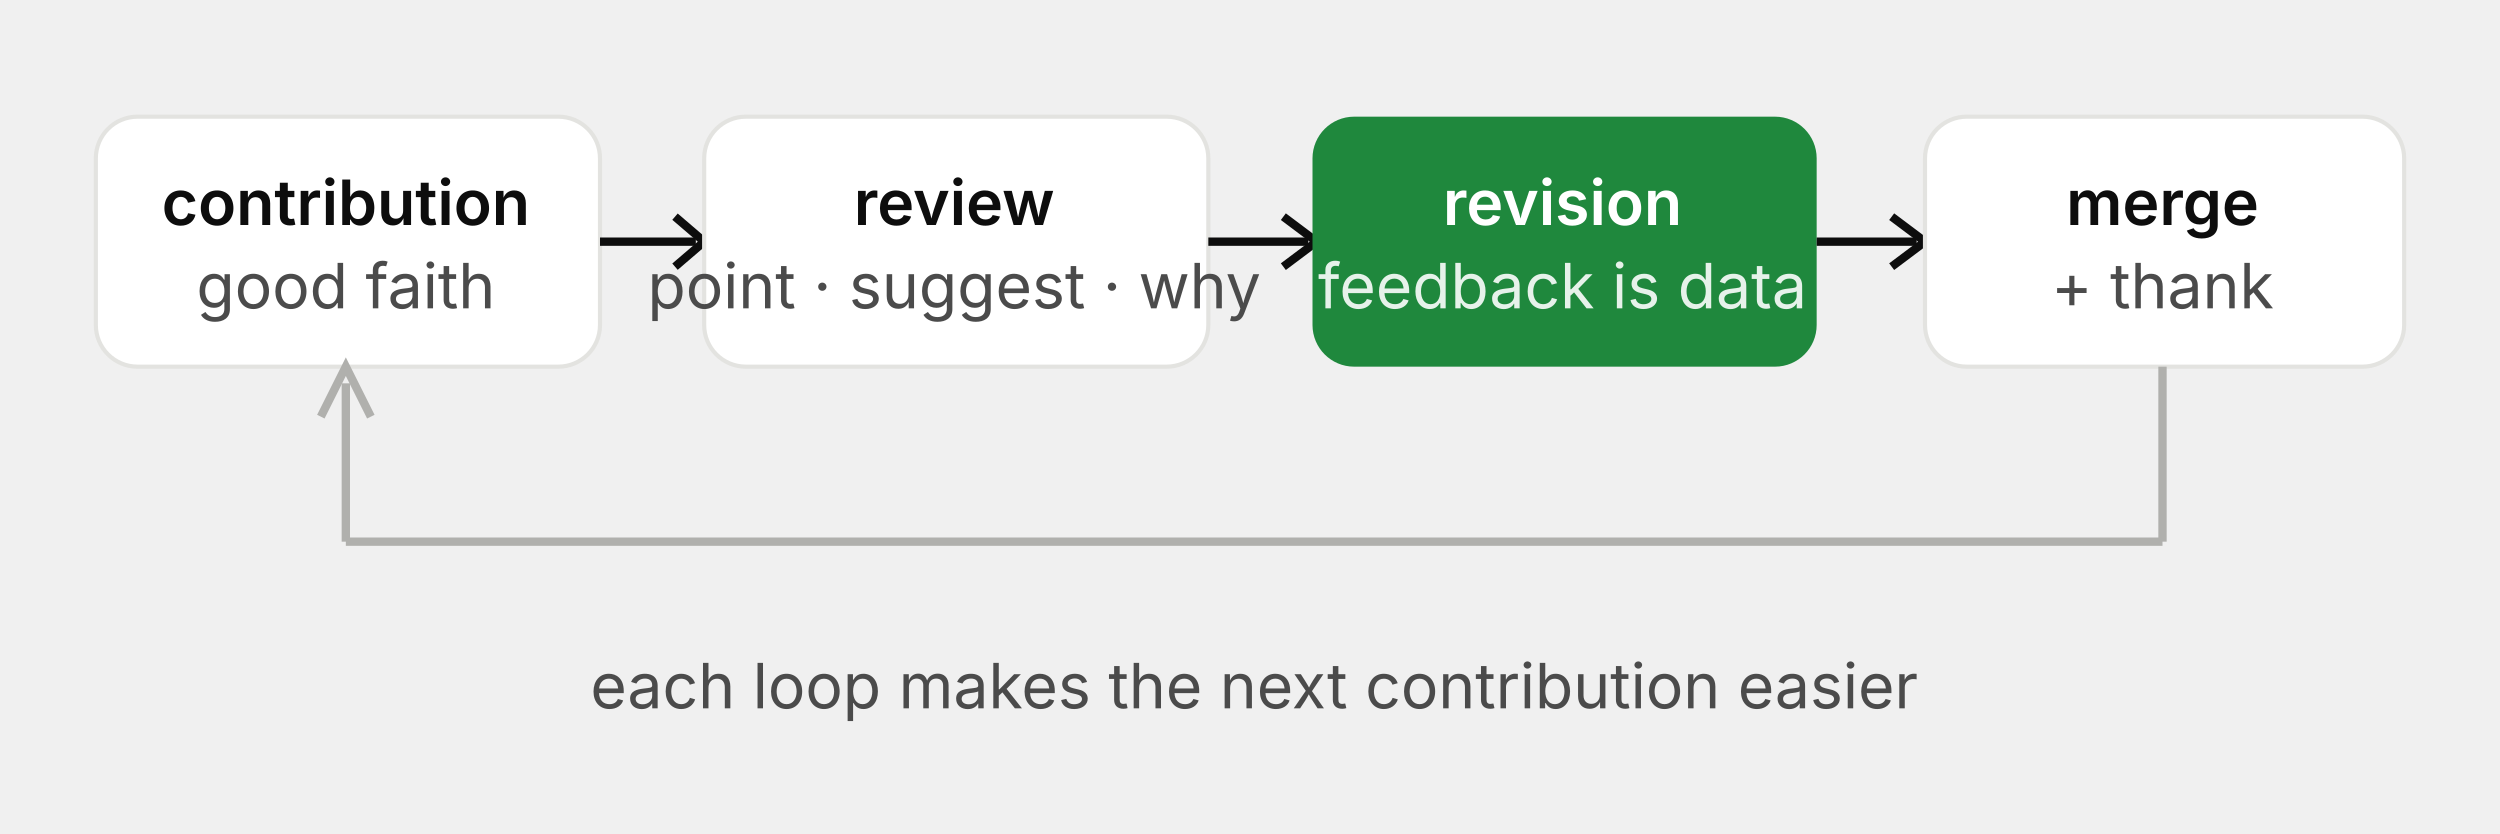
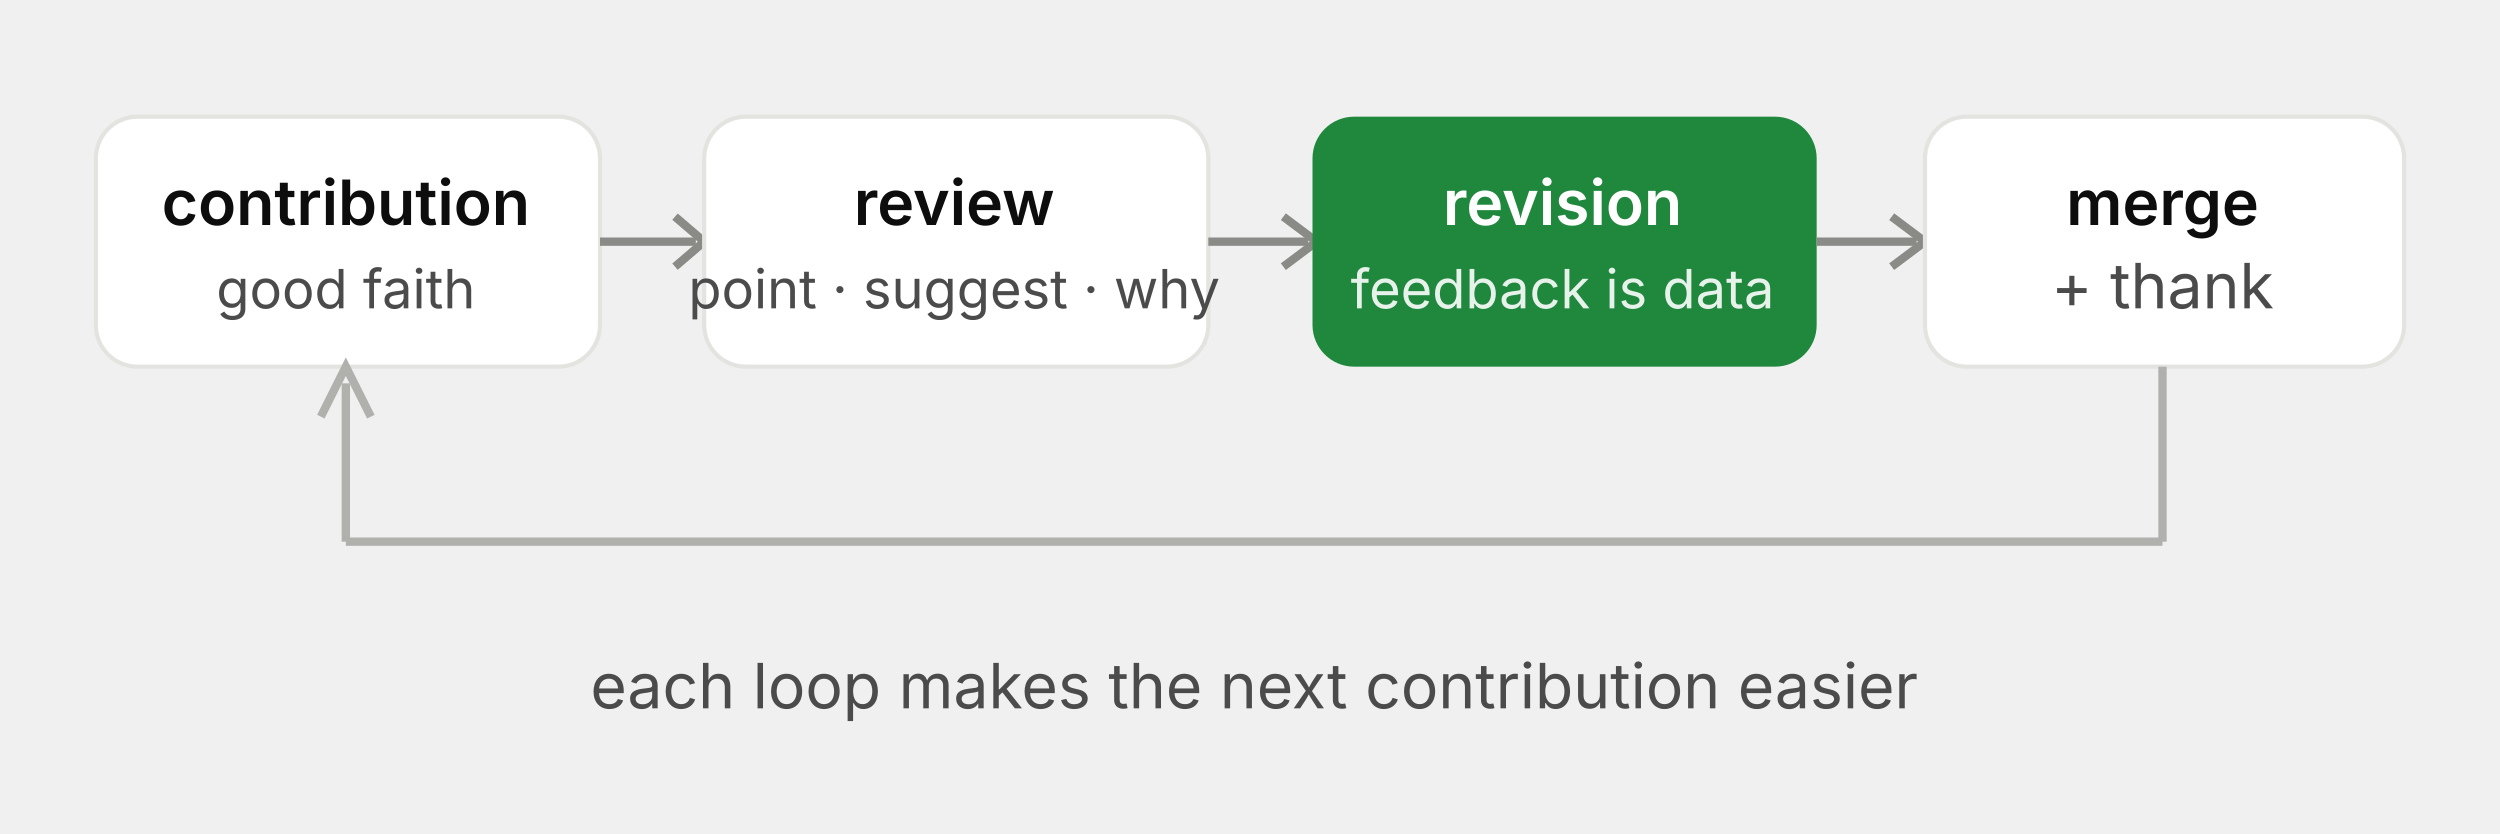
<svg xmlns="http://www.w3.org/2000/svg" width="600" height="200" viewBox="0 0 600 200" font-family="Inter, IBM Plex Sans, sans-serif">
  <rect x="23" y="28" width="121" height="60" rx="10" fill="#ffffff" stroke="#e3e3e0" stroke-width="1" />
  <text x="83" y="54" font-size="15" font-weight="600" fill="#0d0d0d" text-anchor="middle">contribution</text>
-   <text x="83" y="74" font-size="15" fill="#4b4b4b" text-anchor="middle">good faith</text>
-   <line x1="144" y1="58" x2="167" y2="58" stroke="#0d0d0d" stroke-width="2" />
-   <path d="M162 52 L169 58 L162 64" fill="none" stroke="#0d0d0d" stroke-width="2" />
+   <text x="83" y="74" font-size="13" fill="#4b4b4b" text-anchor="middle">good faith</text>
+   <line x1="144" y1="58" x2="167" y2="58" stroke="#8a8a87" stroke-width="2" />
+   <path d="M162 52 L169 58 L162 64" fill="none" stroke="#8a8a87" stroke-width="2" />
  <rect x="169" y="28" width="121" height="60" rx="10" fill="#ffffff" stroke="#e3e3e0" stroke-width="1" />
  <text x="229" y="54" font-size="15" font-weight="600" fill="#0d0d0d" text-anchor="middle">review</text>
-   <text x="229" y="74" font-size="15" fill="#4b4b4b" text-anchor="middle">point · suggest · why</text>
-   <line x1="290" y1="58" x2="314" y2="58" stroke="#0d0d0d" stroke-width="2" />
-   <path d="M308 52 L316 58 L308 64" fill="none" stroke="#0d0d0d" stroke-width="2" />
+   <text x="229" y="74" font-size="13" fill="#4b4b4b" text-anchor="middle">point · suggest · why</text>
+   <line x1="290" y1="58" x2="314" y2="58" stroke="#8a8a87" stroke-width="2" />
+   <path d="M308 52 L316 58 L308 64" fill="none" stroke="#8a8a87" stroke-width="2" />
  <rect x="315" y="28" width="121" height="60" rx="10" fill="#1f883d" />
  <text x="375" y="54" font-size="15" font-weight="600" fill="#ffffff" text-anchor="middle">revision</text>
-   <text x="375" y="74" font-size="15" fill="#e6f2ea" text-anchor="middle">feedback is data</text>
-   <line x1="436" y1="58" x2="460" y2="58" stroke="#0d0d0d" stroke-width="2" />
-   <path d="M454 52 L462 58 L454 64" fill="none" stroke="#0d0d0d" stroke-width="2" />
+   <text x="375" y="74" font-size="13" fill="#e6f2ea" text-anchor="middle">feedback is data</text>
+   <line x1="436" y1="58" x2="460" y2="58" stroke="#8a8a87" stroke-width="2" />
+   <path d="M454 52 L462 58 L454 64" fill="none" stroke="#8a8a87" stroke-width="2" />
  <rect x="462" y="28" width="115" height="60" rx="10" fill="#ffffff" stroke="#e3e3e0" stroke-width="1" />
  <text x="519" y="54" font-size="15" font-weight="600" fill="#0d0d0d" text-anchor="middle">merge</text>
  <text x="519" y="74" font-size="15" fill="#4b4b4b" text-anchor="middle">+ thank</text>
  <line x1="519" y1="88" x2="519" y2="130" stroke="#b0b0ad" stroke-width="2" />
  <line x1="519" y1="130" x2="83" y2="130" stroke="#b0b0ad" stroke-width="2" />
  <line x1="83" y1="130" x2="83" y2="92" stroke="#b0b0ad" stroke-width="2" />
  <path d="M77 100 L83 88 L89 100" fill="none" stroke="#b0b0ad" stroke-width="2" />
  <text x="301" y="170" font-size="15" fill="#4b4b4b" text-anchor="middle">each loop makes the next contribution easier</text>
</svg>
